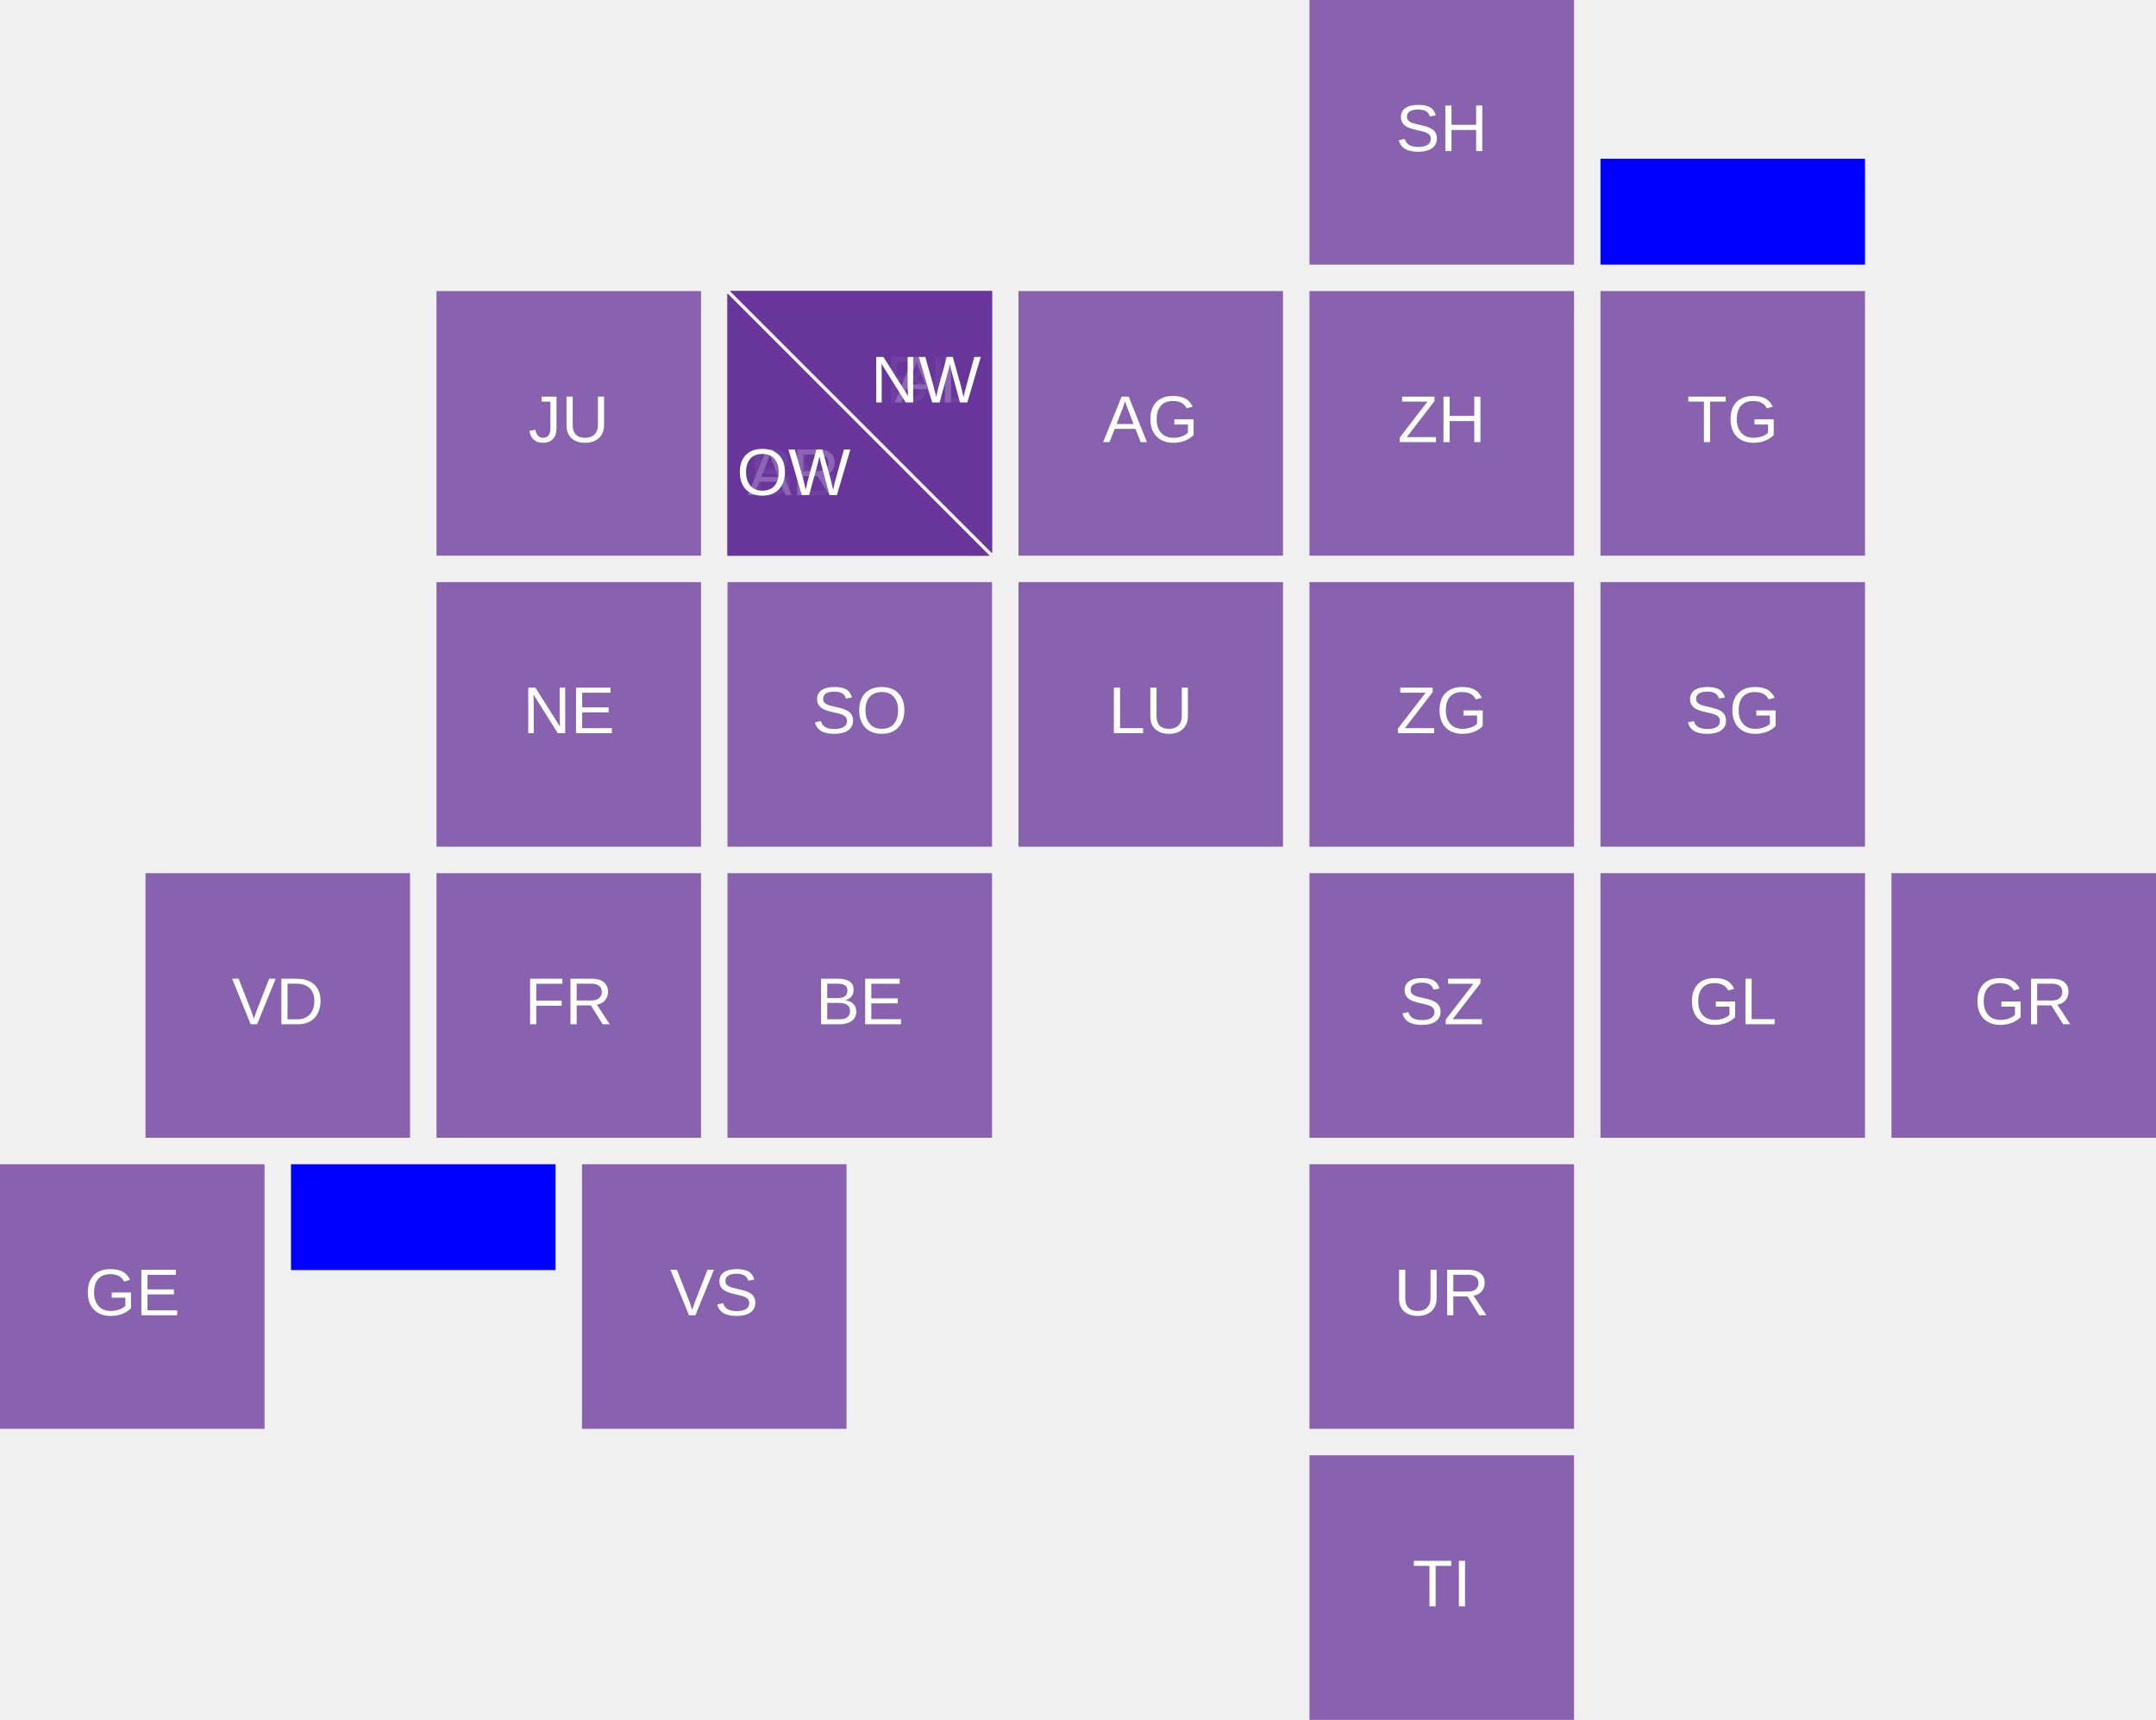
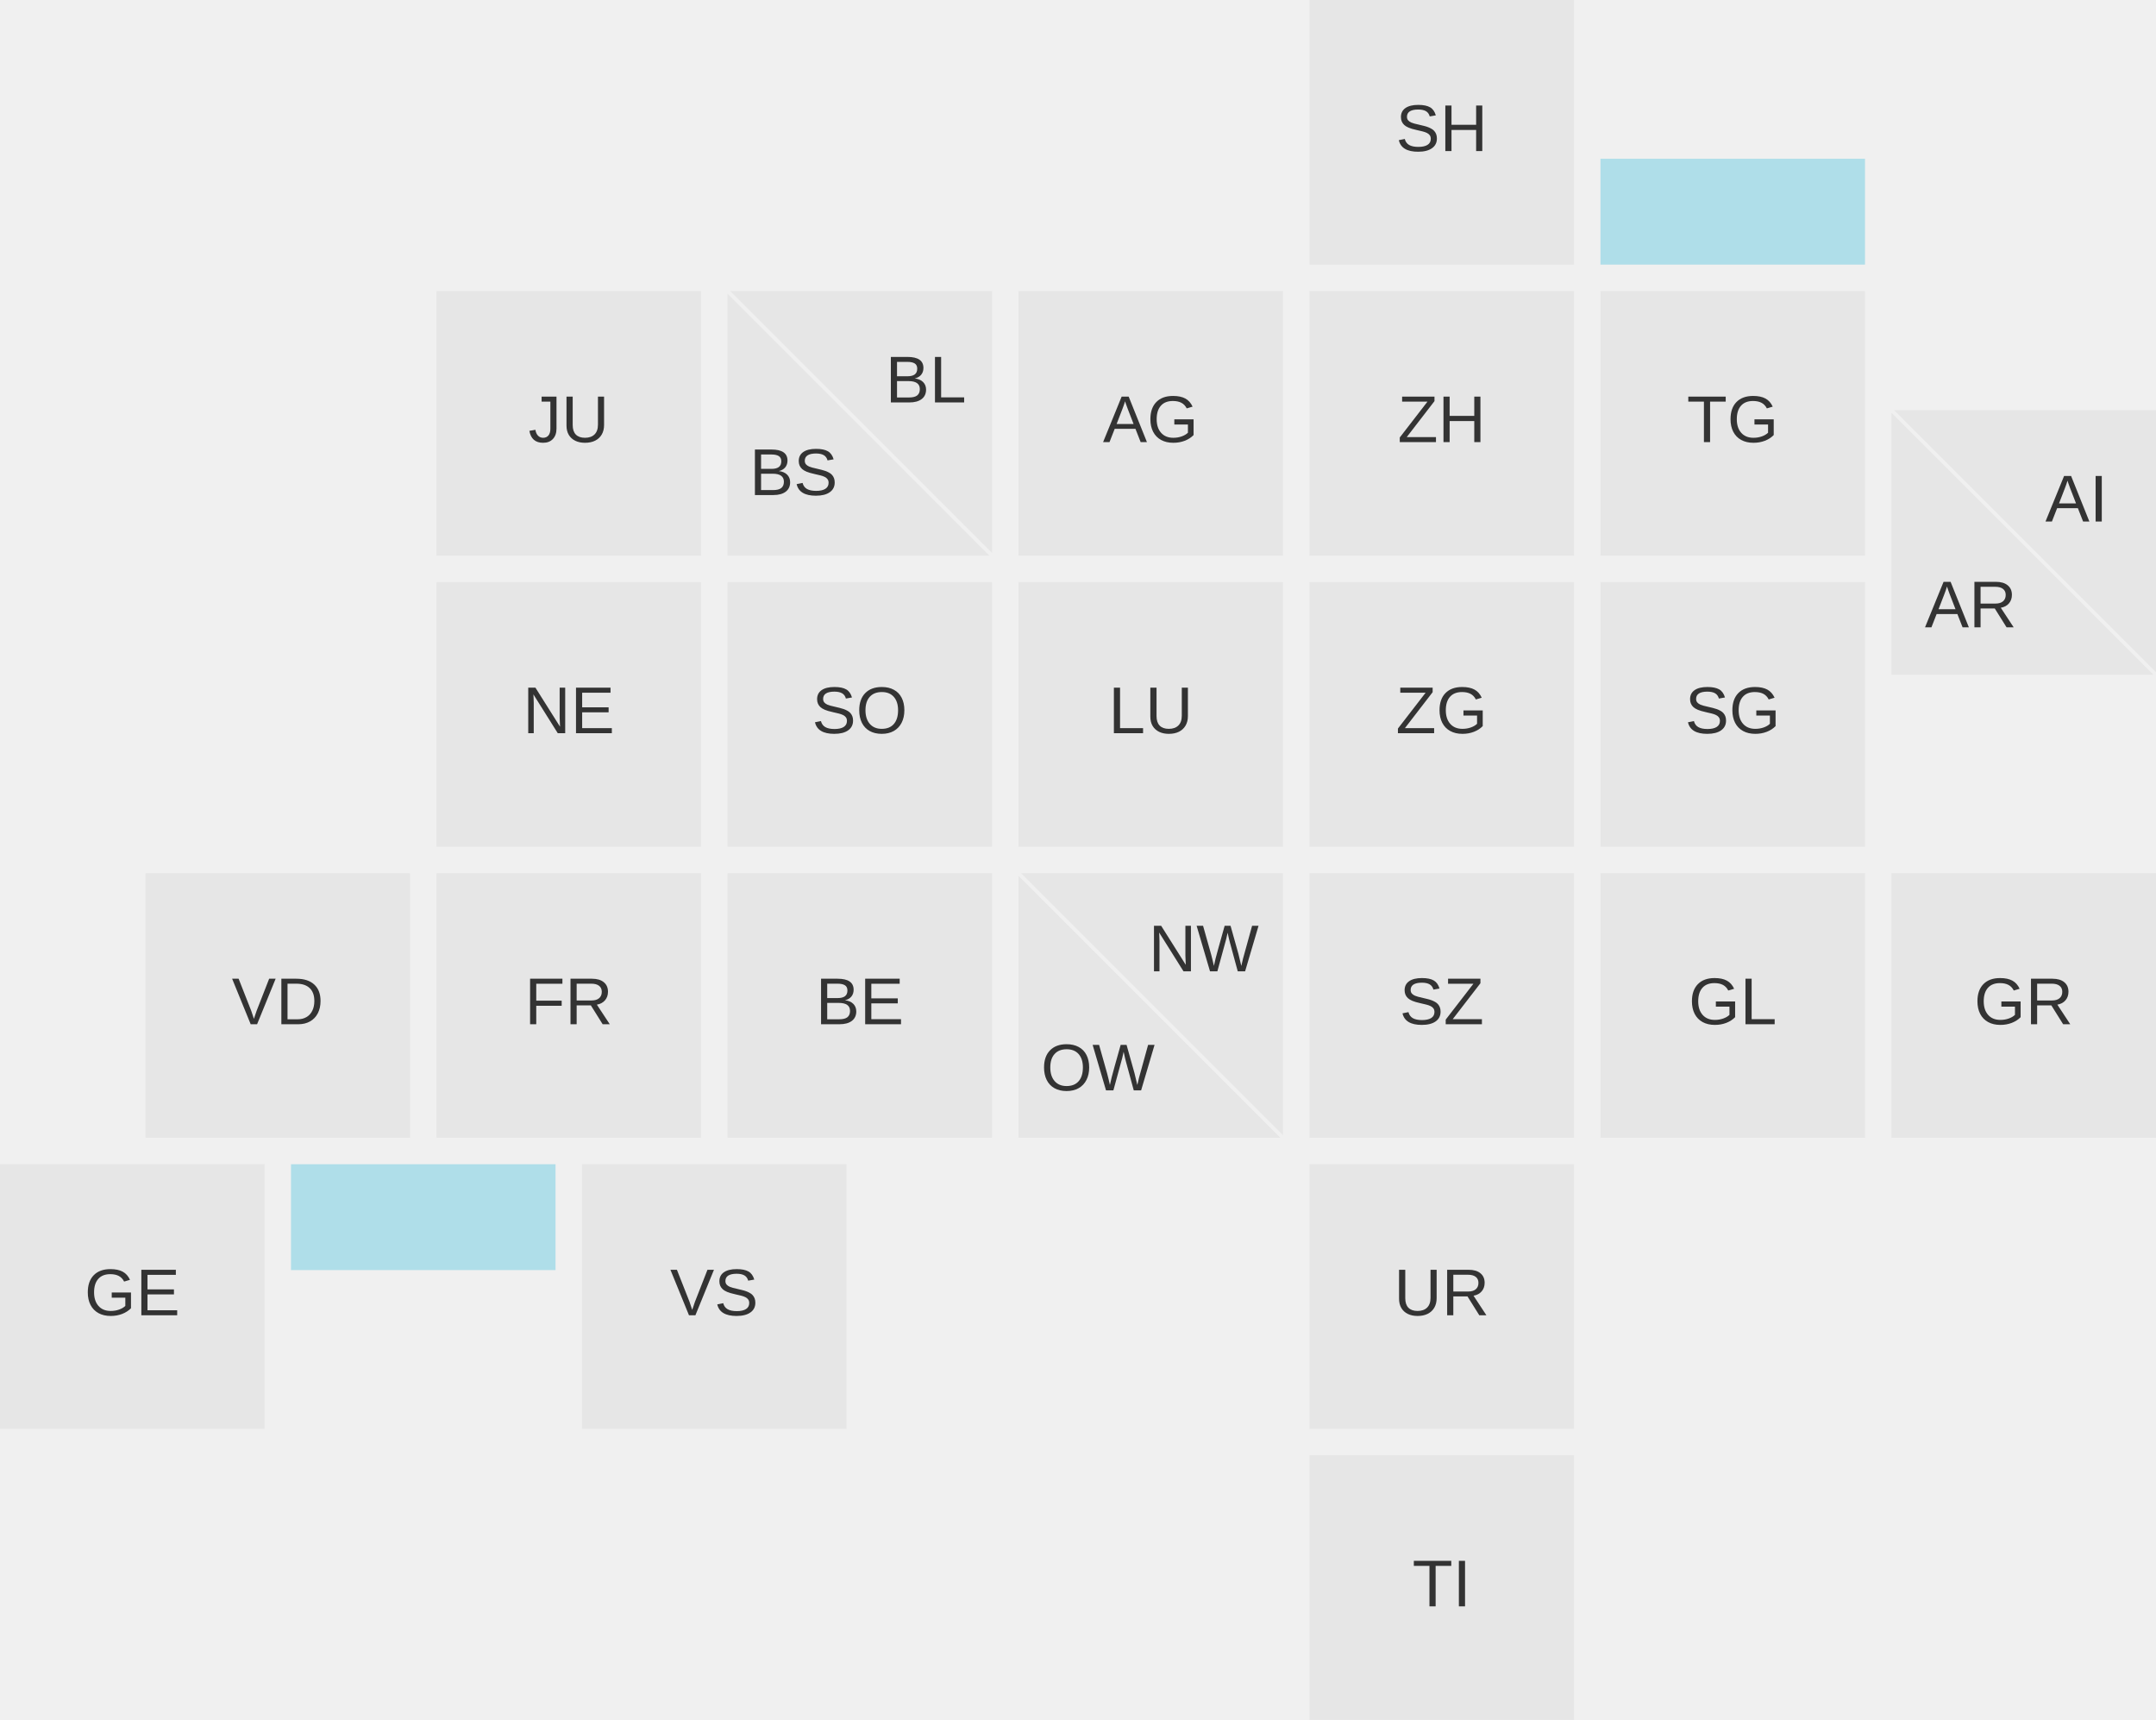
<svg xmlns="http://www.w3.org/2000/svg" width="815" height="650">
  <style>
    rect,
    polygon {
-       stroke: #fff;
-       stroke-width: 0;
-       fill: rgba(102,51,153,0.75);
+       fill: rgb(230,230,230);
    }
    text {
      font-family: arial, sans-serif;
      font-size: 25px;
-       fill: #fff;
+       fill: #333;
      stroke-width: 0;
      dominant-baseline: middle;
      text-anchor: middle;
    }
    .lake {
-       fill: blue;
+       fill: rgb(175, 222, 233);
    }
  </style>
  <g class="canton" id="SH">
    <rect x="495" y="0" width="100" height="100" />
    <text x="545" y="50">SH</text>
  </g>
  <rect class="lake" x="605" y="60" width="100" height="40" />
  <g class="canton" id="JU">
    <rect x="165" y="110" width="100" height="100" />
    <text x="215" y="160">JU</text>
  </g>
  <g class="double-canton">
    <g class="canton" id="BS">
      <polygon points="275,111 374,210 275,210" />
      <text x="300" y="180">BS</text>
    </g>
    <g class="canton" id="BL">
      <polygon points="276,110 375,110 375,209" />
      <text x="350" y="145">BL</text>
    </g>
  </g>
  <g class="canton" id="AG">
    <rect x="385" y="110" width="100" height="100" />
    <text x="435" y="160">AG</text>
  </g>
  <g class="canton" id="ZH">
    <rect x="495" y="110" width="100" height="100" />
    <text x="545" y="160">ZH</text>
  </g>
  <g class="canton" id="TG">
    <rect x="605" y="110" width="100" height="100" />
    <text x="655" y="160">TG</text>
  </g>
  <g class="double-canton">
    <g class="canton" id="AR">
-       <polygon points="275,111 374,210 275,210" />
-       <text x="300" y="180">AR</text>
+       <polygon points="715,156 814,255 715,255" />
+       <text x="745" y="230">AR</text>
    </g>
    <g class="canton" id="AI">
-       <polygon points="276,110 375,110 375,209" />
-       <text x="350" y="145">AI</text>
+       <polygon points="716,155 815,155 815,254" />
+       <text x="785" y="190">AI</text>
    </g>
  </g>
  <g class="canton" id="NE">
    <rect x="165" y="220" width="100" height="100" />
    <text x="215" y="270">NE</text>
  </g>
  <g class="canton" id="SO">
    <rect x="275" y="220" width="100" height="100" />
    <text x="325" y="270">SO</text>
  </g>
  <g class="canton" id="LU">
    <rect x="385" y="220" width="100" height="100" />
    <text x="435" y="270">LU</text>
  </g>
  <g class="canton" id="ZG">
    <rect x="495" y="220" width="100" height="100" />
    <text x="545" y="270">ZG</text>
  </g>
  <g class="canton" id="SG">
    <rect x="605" y="220" width="100" height="100" />
    <text x="655" y="270">SG</text>
  </g>
  <g class="canton" id="VD">
    <rect x="55" y="330" width="100" height="100" />
    <text x="105" y="380">VD</text>
  </g>
  <g class="canton" id="FR">
    <rect x="165" y="330" width="100" height="100" />
    <text x="215" y="380">FR</text>
  </g>
  <g class="canton" id="BE">
    <rect x="275" y="330" width="100" height="100" />
    <text x="325" y="380">BE</text>
  </g>
  <g class="double-canton">
    <g class="canton" id="OW">
-       <polygon points="275,111 374,210 275,210" />
-       <text x="300" y="180">OW</text>
+       <polygon points="385,331 484,430 385,430" />
+       <text x="415" y="405">OW</text>
    </g>
    <g class="canton" id="NW">
-       <polygon points="276,110 375,110 375,209" />
-       <text x="350" y="145">NW</text>
+       <polygon points="386,330 485,330 485,429" />
+       <text x="455" y="360">NW</text>
    </g>
  </g>
  <g class="canton" id="SZ">
    <rect x="495" y="330" width="100" height="100" />
    <text x="545" y="380">SZ</text>
  </g>
  <g class="canton" id="GL">
    <rect x="605" y="330" width="100" height="100" />
    <text x="655" y="380">GL</text>
  </g>
  <g class="canton" id="GR">
    <rect x="715" y="330" width="100" height="100" />
    <text x="765" y="380">GR</text>
  </g>
  <g class="canton" id="GE">
    <rect x="0" y="440" width="100" height="100" />
    <text x="50" y="490">GE</text>
  </g>
  <rect class="lake" x="110" y="440" width="100" height="40" />
  <g class="canton" id="VS">
    <rect x="220" y="440" width="100" height="100" />
    <text x="270" y="490">VS</text>
  </g>
  <g class="canton" id="UR">
    <rect x="495" y="440" width="100" height="100" />
    <text x="545" y="490">UR</text>
  </g>
  <g class="canton" id="TI">
    <rect x="495" y="550" width="100" height="100" />
    <text x="545" y="600">TI</text>
  </g>
</svg>
